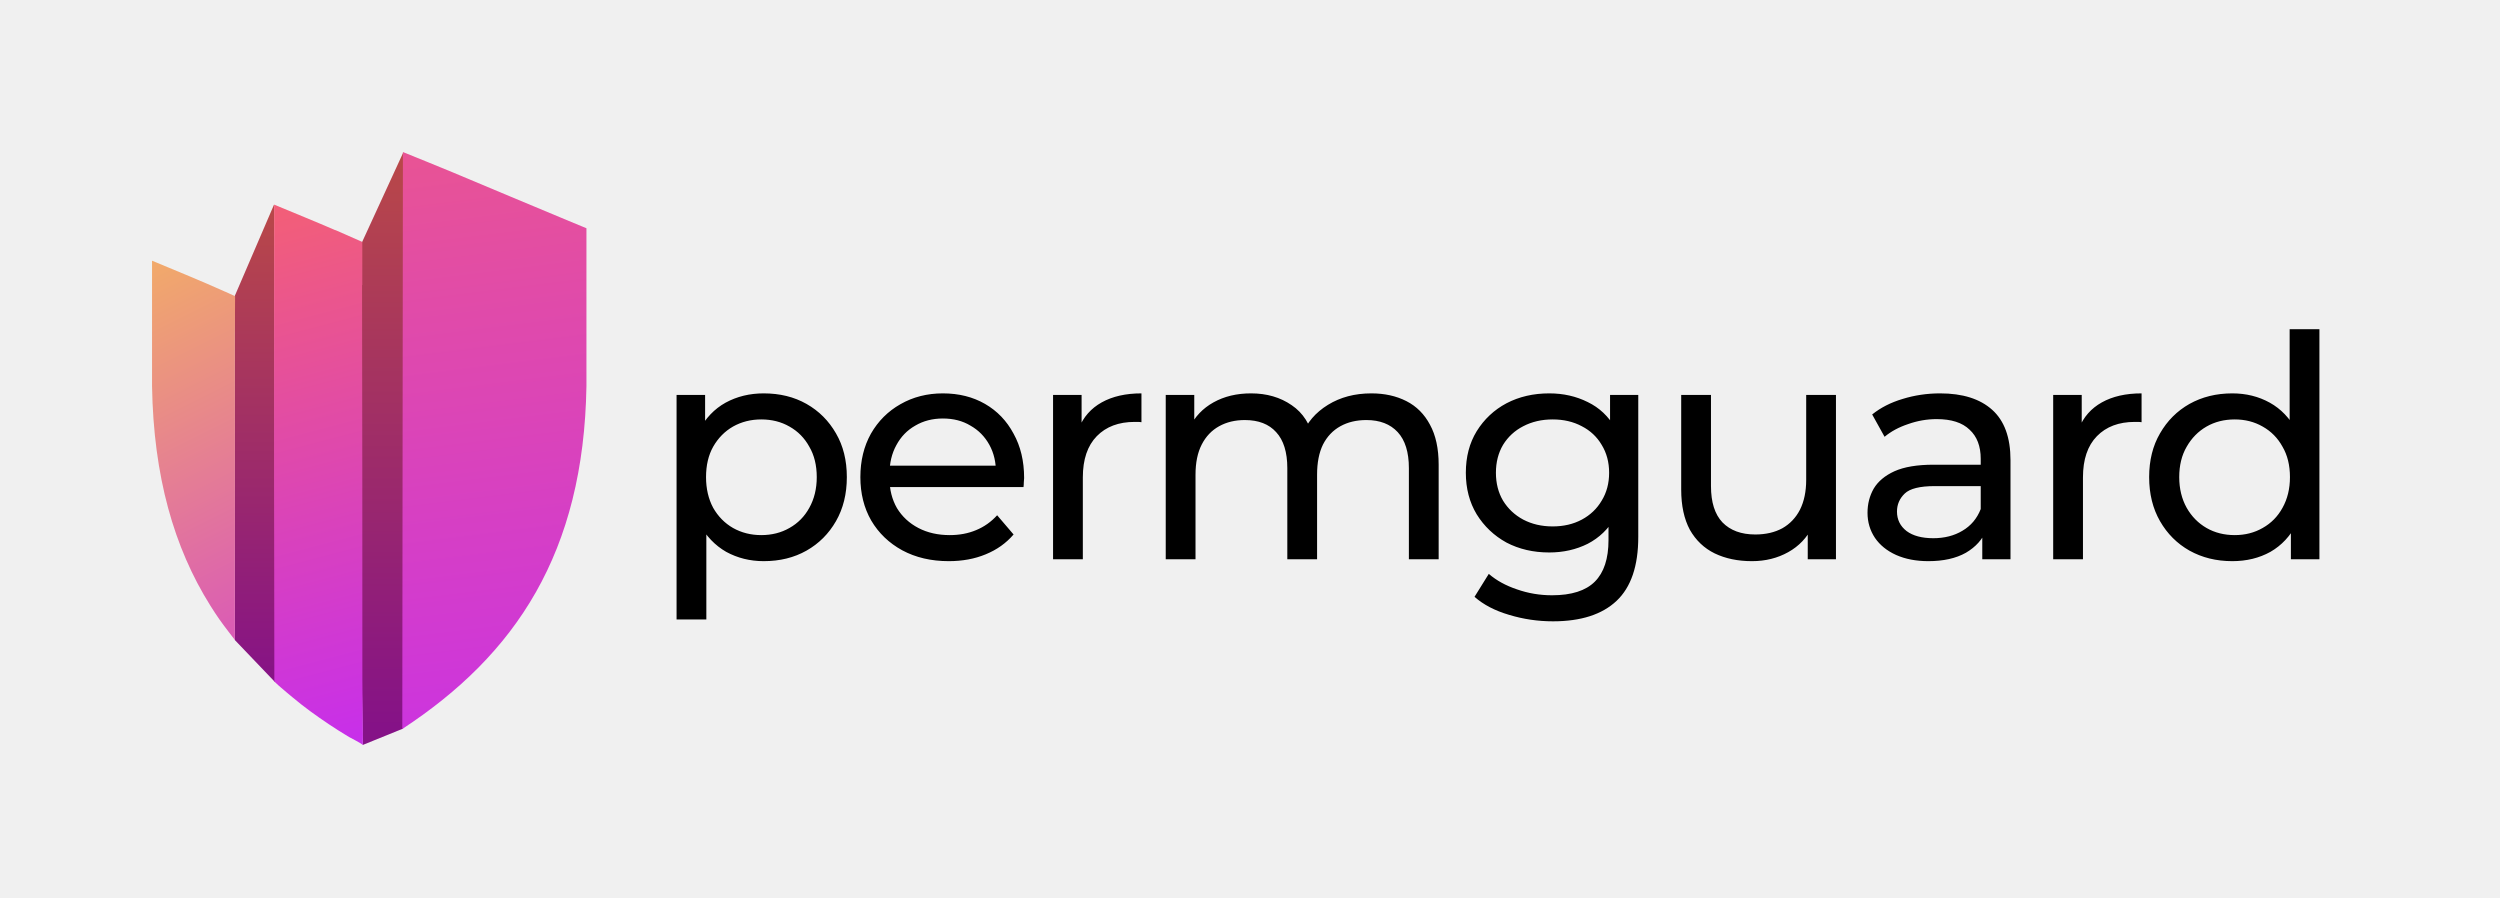
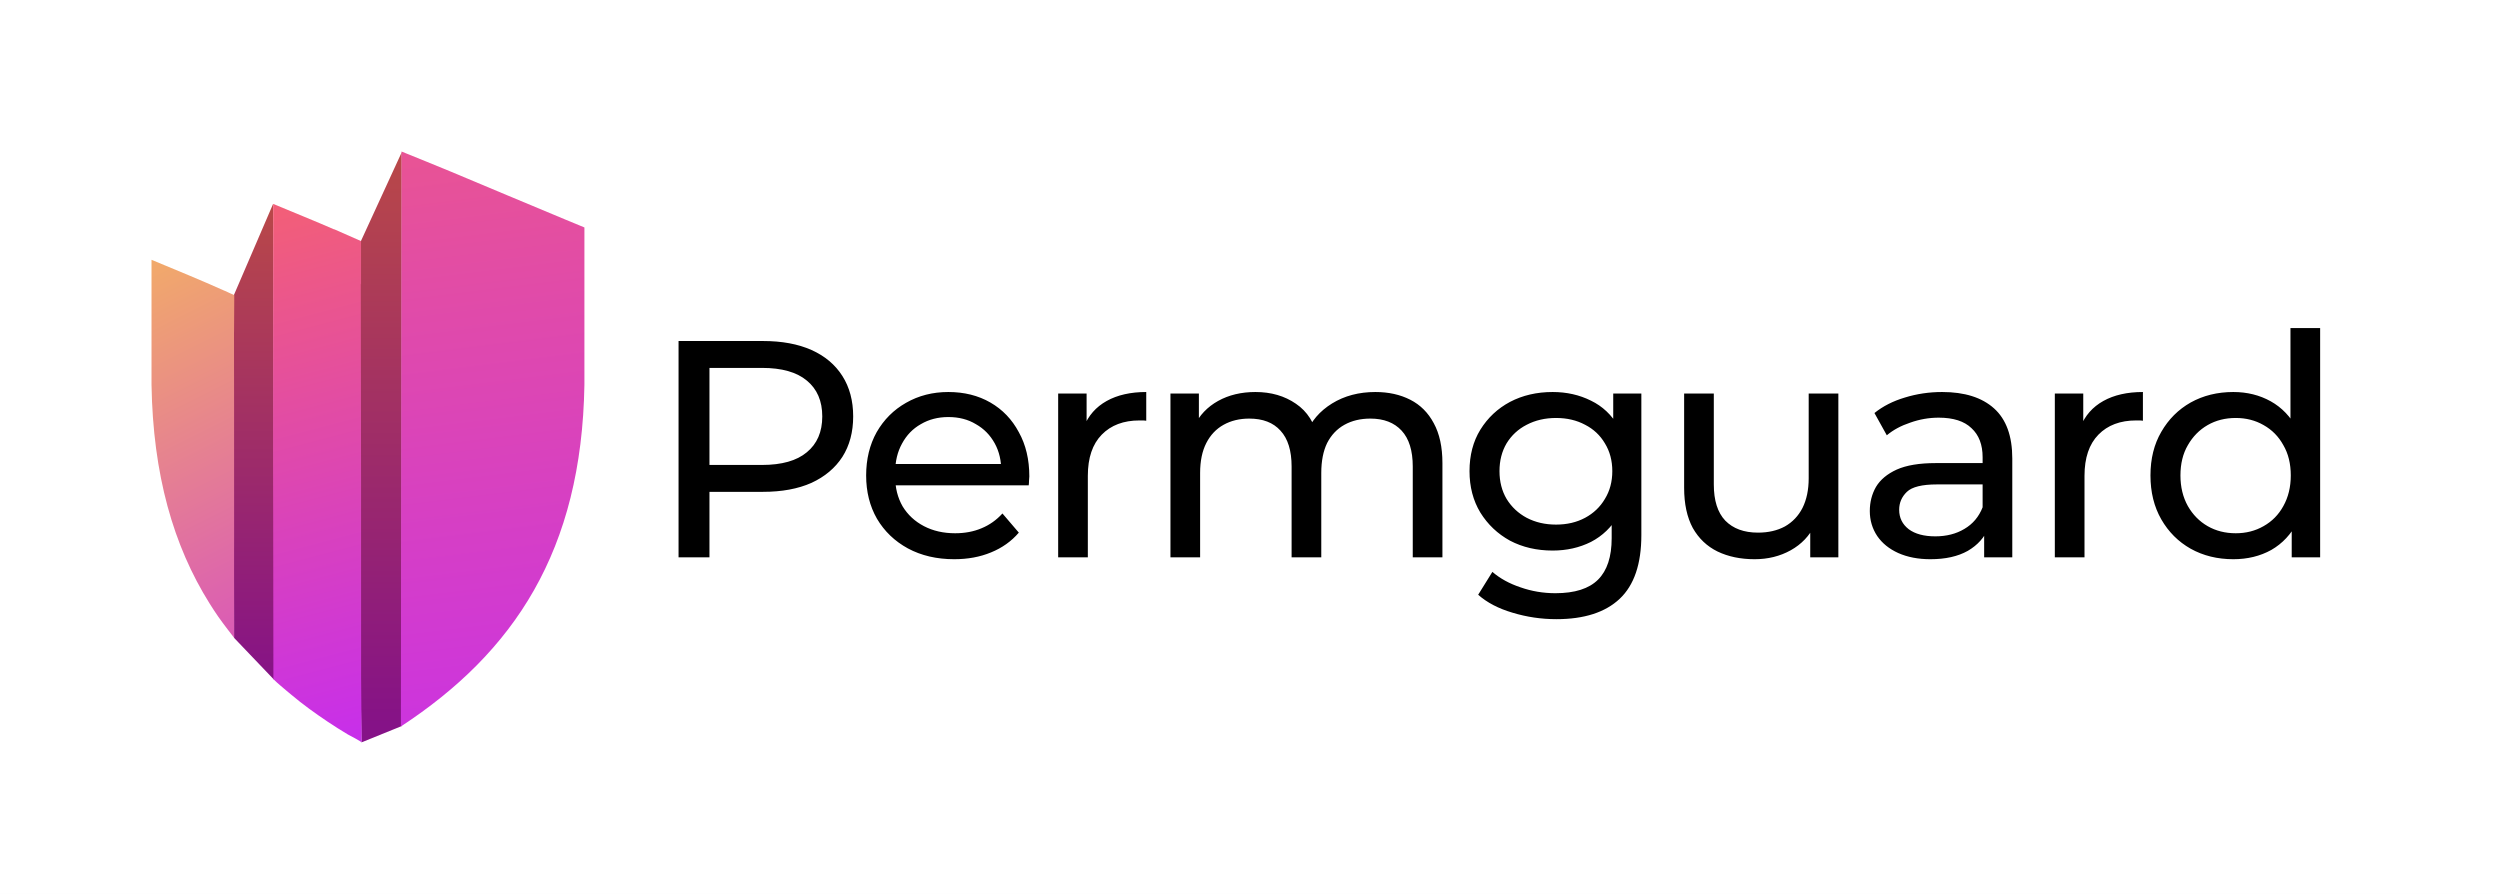
- <svg xmlns="http://www.w3.org/2000/svg" width="2302" height="826" viewBox="0 0 2302 826" fill="none">
-   <path d="M329.25 231.968L371.174 140.726V670.88L333.999 685.967C333.999 685.967 329.25 360.39 329.25 231.968Z" fill="url(#paint0_linear_44_445)" />
-   <path d="M215.979 272.964L252.343 188.406L253.604 628.454L216.292 589.394C216.292 589.394 215.979 380.93 215.979 272.964Z" fill="url(#paint1_linear_44_445)" />
-   <path d="M334.05 671.981L333.668 625.793C333.636 504.615 333.668 383.437 333.381 262.259L333.604 262.705V222.768L308.779 211.821L308.874 212.012C290.892 204.184 272.305 196.706 252.381 188.4V232.983C252.349 359.189 252.274 501.2 252.624 627.406C254.27 629.341 258.047 632.557 258.907 633.288C262.312 636.312 265.812 639.062 269.249 641.99C279.911 650.996 291.369 659.206 302.954 666.97C309.002 671.012 315.144 674.894 321.382 678.617C322.464 679.254 334.018 685.141 334.05 686C333.922 679.604 334.368 679.237 334.05 671.981Z" fill="url(#paint2_linear_44_445)" />
-   <path d="M540 210.167V355.562C537.486 509.007 474.916 602.729 370.428 671.241L370.998 140C387.261 146.619 402.156 152.57 416.956 158.743C451.871 173.349 486.721 188.083 521.636 202.562C527.747 205.108 533.889 207.653 540 210.167Z" fill="url(#paint3_linear_44_445)" />
-   <path d="M216.322 496.44C216.322 493.958 216.322 491.476 216.322 488.994C216.322 451.921 216.322 415.199 216.29 378.635C216.29 377.331 216.29 376.058 216.29 374.753C216.29 365.684 216.258 356.614 216.258 347.577C216.258 340.163 216.226 332.748 216.226 325.397C216.226 322.438 216.226 319.478 216.226 316.519C216.226 313.082 216.226 309.677 216.194 306.272L216.258 306.527L216.481 272.732L211.293 270.377C211.293 270.377 211.293 270.377 211.261 270.345C211.134 270.282 211.007 270.218 210.847 270.154L207.601 268.659V268.722C185.64 258.858 163.266 249.725 140 240.051V355.533C141.369 438.556 160.115 504.077 193.629 557.57C200.185 567.976 203.177 572.144 210.593 581.882C210.784 582.136 216.035 589.074 216.29 589.296C216.29 563.33 216.29 537.077 216.29 510.76C216.322 505.987 216.322 501.213 216.322 496.44Z" fill="url(#paint4_linear_44_445)" />
-   <path d="M703.233 516.713C690.668 516.713 679.15 513.858 668.679 508.146C658.398 502.244 650.117 493.582 643.834 482.159C637.742 470.736 634.696 456.458 634.696 439.323C634.696 422.189 637.647 407.91 643.548 396.487C649.641 385.064 657.827 376.497 668.108 370.786C678.579 365.074 690.287 362.218 703.233 362.218C718.083 362.218 731.219 365.455 742.642 371.928C754.065 378.401 763.108 387.444 769.772 399.057C776.435 410.48 779.767 423.902 779.767 439.323C779.767 454.744 776.435 468.261 769.772 479.875C763.108 491.488 754.065 500.531 742.642 507.004C731.219 513.477 718.083 516.713 703.233 516.713ZM622.987 570.401V363.646H649.26V404.483L647.546 439.609L650.402 474.734V570.401H622.987ZM700.949 492.725C710.658 492.725 719.32 490.536 726.936 486.157C734.741 481.778 740.834 475.591 745.212 467.595C749.782 459.408 752.066 449.985 752.066 439.323C752.066 428.471 749.782 419.143 745.212 411.337C740.834 403.341 734.741 397.154 726.936 392.775C719.32 388.396 710.658 386.207 700.949 386.207C691.429 386.207 682.767 388.396 674.961 392.775C667.346 397.154 661.254 403.341 656.685 411.337C652.306 419.143 650.117 428.471 650.117 439.323C650.117 449.985 652.306 459.408 656.685 467.595C661.254 475.591 667.346 481.778 674.961 486.157C682.767 490.536 691.429 492.725 700.949 492.725ZM873.618 516.713C857.435 516.713 843.156 513.382 830.782 506.718C818.597 500.055 809.078 490.917 802.224 479.303C795.561 467.69 792.229 454.363 792.229 439.323C792.229 424.283 795.466 410.956 801.939 399.343C808.602 387.73 817.645 378.686 829.068 372.214C840.682 365.55 853.723 362.218 868.192 362.218C882.851 362.218 895.797 365.455 907.03 371.928C918.262 378.401 927.02 387.539 933.302 399.343C939.775 410.956 943.012 424.569 943.012 440.18C943.012 441.322 942.917 442.655 942.726 444.178C942.726 445.701 942.631 447.129 942.441 448.461H813.647V428.757H928.162L917.025 435.611C917.215 425.901 915.216 417.239 911.028 409.624C906.839 402.008 901.033 396.106 893.608 391.918C886.373 387.539 877.901 385.35 868.192 385.35C858.673 385.35 850.201 387.539 842.776 391.918C835.351 396.106 829.544 402.103 825.356 409.909C821.167 417.524 819.073 426.282 819.073 436.182V440.751C819.073 450.841 821.358 459.884 825.927 467.88C830.686 475.686 837.255 481.778 845.631 486.157C854.008 490.536 863.623 492.725 874.474 492.725C883.422 492.725 891.513 491.202 898.748 488.156C906.173 485.11 912.646 480.541 918.167 474.449L933.302 492.154C926.449 500.15 917.881 506.242 907.601 510.431C897.511 514.619 886.183 516.713 873.618 516.713ZM969.657 515V363.646H995.93V404.769L993.36 394.488C997.548 384.017 1004.59 376.021 1014.49 370.5C1024.39 364.979 1036.58 362.218 1051.05 362.218V388.777C1049.9 388.586 1048.76 388.491 1047.62 388.491C1046.67 388.491 1045.71 388.491 1044.76 388.491C1030.1 388.491 1018.49 392.87 1009.92 401.628C1001.36 410.385 997.072 423.046 997.072 439.609V515H969.657ZM1262.75 362.218C1274.93 362.218 1285.69 364.598 1295.02 369.358C1304.34 374.117 1311.58 381.352 1316.72 391.061C1322.05 400.771 1324.72 413.05 1324.72 427.9V515H1297.3V431.042C1297.3 416.382 1293.87 405.34 1287.02 397.915C1280.17 390.49 1270.55 386.778 1258.18 386.778C1249.04 386.778 1241.04 388.682 1234.19 392.489C1227.34 396.297 1222 401.913 1218.2 409.338C1214.58 416.763 1212.77 425.996 1212.77 437.039V515H1185.36V431.042C1185.36 416.382 1181.93 405.34 1175.08 397.915C1168.41 390.49 1158.8 386.778 1146.23 386.778C1137.28 386.778 1129.38 388.682 1122.53 392.489C1115.68 396.297 1110.35 401.913 1106.54 409.338C1102.73 416.763 1100.83 425.996 1100.83 437.039V515H1073.41V363.646H1099.68V403.912L1095.4 393.631C1100.16 383.732 1107.49 376.021 1117.39 370.5C1127.29 364.979 1138.81 362.218 1151.94 362.218C1166.41 362.218 1178.88 365.836 1189.35 373.07C1199.83 380.114 1206.68 390.871 1209.92 405.34L1198.78 400.771C1203.35 389.158 1211.34 379.829 1222.77 372.785C1234.19 365.741 1247.52 362.218 1262.75 362.218ZM1429.99 572.115C1416.09 572.115 1402.57 570.116 1389.44 566.118C1376.49 562.31 1365.93 556.789 1357.74 549.554L1370.88 528.422C1377.92 534.514 1386.58 539.274 1396.86 542.701C1407.14 546.318 1417.9 548.126 1429.13 548.126C1447.03 548.126 1460.17 543.938 1468.54 535.561C1476.92 527.184 1481.11 514.429 1481.11 497.294V465.31L1483.96 435.325L1482.54 405.054V363.646H1508.52V494.439C1508.52 521.092 1501.86 540.702 1488.53 553.267C1475.21 565.832 1455.69 572.115 1429.99 572.115ZM1426.56 508.717C1411.9 508.717 1398.77 505.671 1387.15 499.579C1375.73 493.296 1366.59 484.634 1359.74 473.592C1353.08 462.55 1349.74 449.794 1349.74 435.325C1349.74 420.666 1353.08 407.91 1359.74 397.058C1366.59 386.016 1375.73 377.449 1387.15 371.357C1398.77 365.265 1411.9 362.218 1426.56 362.218C1439.51 362.218 1451.31 364.884 1461.97 370.214C1472.64 375.355 1481.11 383.351 1487.39 394.203C1493.86 405.054 1497.1 418.762 1497.1 435.325C1497.1 451.698 1493.86 465.31 1487.39 476.162C1481.11 487.014 1472.64 495.2 1461.97 500.721C1451.31 506.052 1439.51 508.717 1426.56 508.717ZM1429.7 484.729C1439.79 484.729 1448.74 482.635 1456.55 478.447C1464.35 474.258 1470.45 468.452 1474.82 461.027C1479.39 453.602 1481.68 445.035 1481.68 435.325C1481.68 425.616 1479.39 417.048 1474.82 409.624C1470.45 402.199 1464.35 396.487 1456.55 392.489C1448.74 388.301 1439.79 386.207 1429.7 386.207C1419.61 386.207 1410.57 388.301 1402.57 392.489C1394.77 396.487 1388.58 402.199 1384.01 409.624C1379.63 417.048 1377.44 425.616 1377.44 435.325C1377.44 445.035 1379.63 453.602 1384.01 461.027C1388.58 468.452 1394.77 474.258 1402.57 478.447C1410.57 482.635 1419.61 484.729 1429.7 484.729ZM1613.16 516.713C1600.22 516.713 1588.8 514.334 1578.9 509.574C1569.19 504.815 1561.57 497.58 1556.05 487.871C1550.72 477.971 1548.05 465.596 1548.05 450.746V363.646H1575.47V447.605C1575.47 462.455 1578.99 473.592 1586.04 481.017C1593.27 488.442 1603.36 492.154 1616.31 492.154C1625.82 492.154 1634.11 490.25 1641.15 486.443C1648.19 482.445 1653.62 476.733 1657.43 469.308C1661.24 461.693 1663.14 452.555 1663.14 441.893V363.646H1690.55V515H1664.57V474.163L1668.85 485.015C1663.9 495.105 1656.48 502.911 1646.58 508.432C1636.68 513.953 1625.54 516.713 1613.16 516.713ZM1825.28 515V483.016L1823.85 477.019V422.474C1823.85 410.861 1820.42 401.913 1813.57 395.63C1806.9 389.158 1796.81 385.921 1783.3 385.921C1774.35 385.921 1765.59 387.444 1757.02 390.49C1748.46 393.346 1741.22 397.249 1735.32 402.199L1723.9 381.637C1731.7 375.355 1741.03 370.595 1751.88 367.359C1762.93 363.932 1774.44 362.218 1786.44 362.218C1807.19 362.218 1823.18 367.264 1834.41 377.354C1845.65 387.444 1851.26 402.865 1851.26 423.617V515H1825.28ZM1775.59 516.713C1764.35 516.713 1754.45 514.81 1745.89 511.002C1737.51 507.194 1731.04 501.959 1726.47 495.295C1721.9 488.442 1719.61 480.731 1719.61 472.164C1719.61 463.978 1721.52 456.553 1725.33 449.889C1729.32 443.226 1735.7 437.895 1744.46 433.897C1753.41 429.899 1765.4 427.9 1780.44 427.9H1828.42V447.605H1781.58C1767.88 447.605 1758.64 449.889 1753.88 454.459C1749.12 459.028 1746.74 464.549 1746.74 471.022C1746.74 478.447 1749.69 484.444 1755.6 489.013C1761.5 493.392 1769.68 495.581 1780.16 495.581C1790.44 495.581 1799.38 493.296 1807 488.727C1814.81 484.158 1820.42 477.495 1823.85 468.737L1829.27 487.585C1825.66 496.533 1819.28 503.672 1810.14 509.003C1801 514.143 1789.48 516.713 1775.59 516.713ZM1890.57 515V363.646H1916.85V404.769L1914.28 394.488C1918.47 384.017 1925.51 376.021 1935.41 370.5C1945.31 364.979 1957.49 362.218 1971.96 362.218V388.777C1970.82 388.586 1969.68 388.491 1968.54 388.491C1967.58 388.491 1966.63 388.491 1965.68 388.491C1951.02 388.491 1939.41 392.87 1930.84 401.628C1922.27 410.385 1917.99 423.046 1917.99 439.609V515H1890.57ZM2055.47 516.713C2040.82 516.713 2027.68 513.477 2016.07 507.004C2004.64 500.531 1995.6 491.488 1988.94 479.875C1982.27 468.261 1978.94 454.744 1978.94 439.323C1978.94 423.902 1982.27 410.48 1988.94 399.057C1995.6 387.444 2004.64 378.401 2016.07 371.928C2027.68 365.455 2040.82 362.218 2055.47 362.218C2068.23 362.218 2079.75 365.074 2090.03 370.786C2100.31 376.497 2108.5 385.064 2114.59 396.487C2120.87 407.91 2124.01 422.189 2124.01 439.323C2124.01 456.458 2120.97 470.736 2114.87 482.159C2108.97 493.582 2100.88 502.244 2090.6 508.146C2080.32 513.858 2068.61 516.713 2055.47 516.713ZM2057.76 492.725C2067.28 492.725 2075.85 490.536 2083.46 486.157C2091.27 481.778 2097.36 475.591 2101.74 467.595C2106.31 459.408 2108.59 449.985 2108.59 439.323C2108.59 428.471 2106.31 419.143 2101.74 411.337C2097.36 403.341 2091.27 397.154 2083.46 392.775C2075.85 388.396 2067.28 386.207 2057.76 386.207C2048.05 386.207 2039.39 388.396 2031.77 392.775C2024.16 397.154 2018.06 403.341 2013.5 411.337C2008.93 419.143 2006.64 428.471 2006.64 439.323C2006.64 449.985 2008.93 459.408 2013.5 467.595C2018.06 475.591 2024.16 481.778 2031.77 486.157C2039.39 490.536 2048.05 492.725 2057.76 492.725ZM2109.45 515V474.163L2111.16 439.038L2108.31 403.912V303.105H2135.72V515H2109.45Z" fill="black" />
+ <svg xmlns="http://www.w3.org/2000/svg" width="2310" height="826" viewBox="0 0 2310 826" fill="none">
+   <rect width="2310" height="826" fill="white" />
+   <path d="M329.25 231.968L371.174 140.726V670.881L333.999 685.967C333.999 685.967 329.25 360.39 329.25 231.968Z" fill="url(#paint0_linear_1_242)" />
+   <path d="M215.979 272.964L252.343 188.406L253.604 628.453L216.292 589.393C216.292 589.393 215.979 380.929 215.979 272.964Z" fill="url(#paint1_linear_1_242)" />
+   <path d="M334.05 671.981L333.668 625.793C333.636 504.615 333.668 383.437 333.381 262.259L333.604 262.705V222.768L308.779 211.821L308.874 212.012C290.892 204.184 272.305 196.706 252.381 188.4V232.983C252.349 359.189 252.274 501.2 252.624 627.406C254.27 629.341 258.047 632.557 258.907 633.288C262.312 636.312 265.812 639.062 269.249 641.99C279.911 650.996 291.369 659.206 302.954 666.97C309.002 671.012 315.144 674.894 321.382 678.617C322.464 679.254 334.018 685.141 334.05 686C333.922 679.604 334.368 679.237 334.05 671.981Z" fill="url(#paint2_linear_1_242)" />
+   <path d="M540 210.167V355.562C537.486 509.007 474.916 602.729 370.428 671.241L370.998 140C387.261 146.619 402.156 152.57 416.956 158.743C451.871 173.349 486.721 188.083 521.636 202.562C527.747 205.108 533.889 207.653 540 210.167Z" fill="url(#paint3_linear_1_242)" />
+   <path d="M216.322 496.44C216.322 493.957 216.322 491.475 216.322 488.993C216.322 451.921 216.322 415.198 216.29 378.635C216.29 377.33 216.29 376.057 216.29 374.752C216.29 365.683 216.258 356.614 216.258 347.577C216.258 340.162 216.226 332.748 216.226 325.397C216.226 322.437 216.226 319.478 216.226 316.518C216.226 313.082 216.226 309.677 216.194 306.272L216.258 306.526L216.481 272.731L211.293 270.377C211.293 270.377 211.293 270.377 211.261 270.345C211.134 270.281 211.007 270.217 210.847 270.154L207.601 268.658V268.722C185.64 258.857 163.266 249.724 140 240.05V355.532C141.369 438.555 160.115 504.077 193.629 557.569C200.185 567.975 203.177 572.144 210.593 581.881C210.784 582.136 216.035 589.073 216.29 589.296C216.29 563.329 216.29 537.076 216.29 510.759C216.322 505.986 216.322 501.213 216.322 496.44Z" fill="url(#paint4_linear_1_242)" />
+   <path d="M626.985 515V315.099H704.947C722.462 315.099 737.407 317.859 749.782 323.381C762.156 328.902 771.675 336.898 778.339 347.369C785.002 357.84 788.334 370.31 788.334 384.779C788.334 399.248 785.002 411.718 778.339 422.189C771.675 432.469 762.156 440.465 749.782 446.177C737.407 451.698 722.462 454.459 704.947 454.459H642.692L655.542 441.037V515H626.985ZM655.542 443.892L642.692 429.614H704.09C722.367 429.614 736.169 425.711 745.498 417.905C755.017 410.1 759.777 399.057 759.777 384.779C759.777 370.5 755.017 359.458 745.498 351.652C736.169 343.847 722.367 339.944 704.09 339.944H642.692L655.542 325.665V443.892ZM881.705 516.713C865.523 516.713 851.244 513.382 838.869 506.718C826.685 500.055 817.166 490.917 810.312 479.303C803.648 467.69 800.317 454.363 800.317 439.323C800.317 424.283 803.553 410.956 810.026 399.343C816.69 387.73 825.733 378.686 837.156 372.214C848.769 365.55 861.81 362.218 876.279 362.218C890.939 362.218 903.885 365.455 915.117 371.928C926.35 378.401 935.107 387.539 941.39 399.343C947.863 410.956 951.099 424.569 951.099 440.18C951.099 441.322 951.004 442.655 950.814 444.178C950.814 445.701 950.719 447.129 950.528 448.461H821.735V428.757H936.25L925.112 435.611C925.303 425.901 923.304 417.239 919.115 409.624C914.927 402.008 909.12 396.106 901.695 391.918C894.461 387.539 885.989 385.35 876.279 385.35C866.76 385.35 858.288 387.539 850.863 391.918C843.438 396.106 837.632 402.103 833.443 409.909C829.255 417.524 827.161 426.282 827.161 436.182V440.751C827.161 450.841 829.445 459.884 834.014 467.88C838.774 475.686 845.342 481.778 853.719 486.157C862.096 490.536 871.71 492.725 882.562 492.725C891.51 492.725 899.601 491.202 906.836 488.156C914.26 485.11 920.733 480.541 926.254 474.449L941.39 492.154C934.536 500.15 925.969 506.242 915.688 510.431C905.598 514.619 894.27 516.713 881.705 516.713ZM977.745 515V363.646H1004.02V404.769L1001.45 394.488C1005.64 384.017 1012.68 376.021 1022.58 370.5C1032.48 364.979 1044.66 362.218 1059.13 362.218V388.777C1057.99 388.586 1056.85 388.491 1055.71 388.491C1054.75 388.491 1053.8 388.491 1052.85 388.491C1038.19 388.491 1026.58 392.87 1018.01 401.628C1009.44 410.385 1005.16 423.046 1005.16 439.609V515H977.745ZM1270.83 362.218C1283.02 362.218 1293.77 364.598 1303.1 369.358C1312.43 374.117 1319.67 381.352 1324.81 391.061C1330.14 400.771 1332.8 413.05 1332.8 427.9V515H1305.39V431.042C1305.39 416.382 1301.96 405.34 1295.11 397.915C1288.25 390.49 1278.64 386.778 1266.26 386.778C1257.13 386.778 1249.13 388.682 1242.28 392.489C1235.42 396.297 1230.09 401.913 1226.28 409.338C1222.67 416.763 1220.86 425.996 1220.86 437.039V515H1193.44V431.042C1193.44 416.382 1190.02 405.34 1183.16 397.915C1176.5 390.49 1166.89 386.778 1154.32 386.778C1145.37 386.778 1137.47 388.682 1130.62 392.489C1123.76 396.297 1118.43 401.913 1114.63 409.338C1110.82 416.763 1108.91 425.996 1108.91 437.039V515H1081.5V363.646H1107.77V403.912L1103.49 393.631C1108.25 383.732 1115.58 376.021 1125.48 370.5C1135.38 364.979 1146.9 362.218 1160.03 362.218C1174.5 362.218 1186.97 365.836 1197.44 373.07C1207.91 380.114 1214.77 390.871 1218 405.34L1206.87 400.771C1211.43 389.158 1219.43 379.829 1230.85 372.785C1242.28 365.741 1255.6 362.218 1270.83 362.218ZM1438.08 572.115C1424.18 572.115 1410.66 570.116 1397.53 566.118C1384.58 562.31 1374.01 556.789 1365.83 549.554L1378.96 528.422C1386.01 534.514 1394.67 539.274 1404.95 542.701C1415.23 546.318 1425.99 548.126 1437.22 548.126C1455.12 548.126 1468.25 543.938 1476.63 535.561C1485.01 527.184 1489.19 514.429 1489.19 497.294V465.31L1492.05 435.325L1490.62 405.054V363.646H1516.61V494.439C1516.61 521.092 1509.95 540.702 1496.62 553.267C1483.29 565.832 1463.78 572.115 1438.08 572.115ZM1434.65 508.717C1419.99 508.717 1406.85 505.671 1395.24 499.579C1383.82 493.296 1374.68 484.634 1367.83 473.592C1361.16 462.55 1357.83 449.794 1357.83 435.325C1357.83 420.666 1361.16 407.91 1367.83 397.058C1374.68 386.016 1383.82 377.449 1395.24 371.357C1406.85 365.265 1419.99 362.218 1434.65 362.218C1447.6 362.218 1459.4 364.884 1470.06 370.214C1480.72 375.355 1489.19 383.351 1495.48 394.203C1501.95 405.054 1505.19 418.762 1505.19 435.325C1505.19 451.698 1501.95 465.31 1495.48 476.162C1489.19 487.014 1480.72 495.2 1470.06 500.721C1459.4 506.052 1447.6 508.717 1434.65 508.717ZM1437.79 484.729C1447.88 484.729 1456.83 482.635 1464.64 478.447C1472.44 474.258 1478.53 468.452 1482.91 461.027C1487.48 453.602 1489.77 445.035 1489.77 435.325C1489.77 425.616 1487.48 417.048 1482.91 409.624C1478.53 402.199 1472.44 396.487 1464.64 392.489C1456.83 388.301 1447.88 386.207 1437.79 386.207C1427.7 386.207 1418.66 388.301 1410.66 392.489C1402.86 396.487 1396.67 402.199 1392.1 409.624C1387.72 417.048 1385.53 425.616 1385.53 435.325C1385.53 445.035 1387.72 453.602 1392.1 461.027C1396.67 468.452 1402.86 474.258 1410.66 478.447C1418.66 482.635 1427.7 484.729 1437.79 484.729ZM1621.25 516.713C1608.31 516.713 1596.88 514.334 1586.98 509.574C1577.27 504.815 1569.66 497.58 1564.14 487.871C1558.81 477.971 1556.14 465.596 1556.14 450.746V363.646H1583.56V447.605C1583.56 462.455 1587.08 473.592 1594.12 481.017C1601.36 488.442 1611.45 492.154 1624.39 492.154C1633.91 492.154 1642.19 490.25 1649.24 486.443C1656.28 482.445 1661.71 476.733 1665.52 469.308C1669.32 461.693 1671.23 452.555 1671.23 441.893V363.646H1698.64V515H1672.66V474.163L1676.94 485.015C1671.99 495.105 1664.56 502.911 1654.66 508.432C1644.76 513.953 1633.63 516.713 1621.25 516.713ZM1833.36 515V483.016L1831.94 477.019V422.474C1831.94 410.861 1828.51 401.913 1821.66 395.63C1814.99 389.158 1804.9 385.921 1791.38 385.921C1782.44 385.921 1773.68 387.444 1765.11 390.49C1756.54 393.346 1749.31 397.249 1743.41 402.199L1731.99 381.637C1739.79 375.355 1749.12 370.595 1759.97 367.359C1771.01 363.932 1782.53 362.218 1794.53 362.218C1815.28 362.218 1831.27 367.264 1842.5 377.354C1853.73 387.444 1859.35 402.865 1859.35 423.617V515H1833.36ZM1783.67 516.713C1772.44 516.713 1762.54 514.81 1753.97 511.002C1745.6 507.194 1739.12 501.959 1734.56 495.295C1729.99 488.442 1727.7 480.731 1727.7 472.164C1727.7 463.978 1729.61 456.553 1733.41 449.889C1737.41 443.226 1743.79 437.895 1752.55 433.897C1761.49 429.899 1773.49 427.9 1788.53 427.9H1836.5V447.605H1789.67C1775.96 447.605 1766.73 449.889 1761.97 454.459C1757.21 459.028 1754.83 464.549 1754.83 471.022C1754.83 478.447 1757.78 484.444 1763.68 489.013C1769.59 493.392 1777.77 495.581 1788.24 495.581C1798.52 495.581 1807.47 493.296 1815.09 488.727C1822.89 484.158 1828.51 477.495 1831.94 468.737L1837.36 487.585C1833.74 496.533 1827.37 503.672 1818.23 509.003C1809.09 514.143 1797.57 516.713 1783.67 516.713ZM1898.66 515V363.646H1924.93V404.769L1922.36 394.488C1926.55 384.017 1933.6 376.021 1943.5 370.5C1953.4 364.979 1965.58 362.218 1980.05 362.218V388.777C1978.91 388.586 1977.77 388.491 1976.62 388.491C1975.67 388.491 1974.72 388.491 1973.77 388.491C1959.11 388.491 1947.49 392.87 1938.93 401.628C1930.36 410.385 1926.08 423.046 1926.08 439.609V515H1898.66ZM2063.56 516.713C2048.9 516.713 2035.77 513.477 2024.15 507.004C2012.73 500.531 2003.69 491.488 1997.02 479.875C1990.36 468.261 1987.03 454.744 1987.03 439.323C1987.03 423.902 1990.36 410.48 1997.02 399.057C2003.69 387.444 2012.73 378.401 2024.15 371.928C2035.77 365.455 2048.9 362.218 2063.56 362.218C2076.32 362.218 2087.84 365.074 2098.12 370.786C2108.4 376.497 2116.58 385.064 2122.68 396.487C2128.96 407.91 2132.1 422.189 2132.1 439.323C2132.1 456.458 2129.05 470.736 2122.96 482.159C2117.06 493.582 2108.97 502.244 2098.69 508.146C2088.41 513.858 2076.7 516.713 2063.56 516.713ZM2065.85 492.725C2075.37 492.725 2083.93 490.536 2091.55 486.157C2099.35 481.778 2105.45 475.591 2109.82 467.595C2114.39 459.408 2116.68 449.985 2116.68 439.323C2116.68 428.471 2114.39 419.143 2109.82 411.337C2105.45 403.341 2099.35 397.154 2091.55 392.775C2083.93 388.396 2075.37 386.207 2065.85 386.207C2056.14 386.207 2047.47 388.396 2039.86 392.775C2032.24 397.154 2026.15 403.341 2021.58 411.337C2017.01 419.143 2014.73 428.471 2014.73 439.323C2014.73 449.985 2017.01 459.408 2021.58 467.595C2026.15 475.591 2032.24 481.778 2039.86 486.157C2047.47 490.536 2056.14 492.725 2065.85 492.725ZM2117.54 515V474.163L2119.25 439.038L2116.39 403.912V303.105H2143.81V515H2117.54Z" fill="black" />
  <defs>
-     <linearGradient id="paint0_linear_44_445" x1="350.363" y1="140.726" x2="350.363" y2="670.168" gradientUnits="userSpaceOnUse">
+     <linearGradient id="paint0_linear_1_242" x1="350.363" y1="140.726" x2="350.363" y2="670.169" gradientUnits="userSpaceOnUse">
      <stop stop-color="#B94848" />
      <stop offset="1" stop-color="#851287" />
    </linearGradient>
-     <linearGradient id="paint1_linear_44_445" x1="231.231" y1="188.403" x2="231.231" y2="633.509" gradientUnits="userSpaceOnUse">
+     <linearGradient id="paint1_linear_1_242" x1="231.231" y1="188.402" x2="231.231" y2="633.508" gradientUnits="userSpaceOnUse">
      <stop stop-color="#B94848" />
      <stop offset="1" stop-color="#851287" />
    </linearGradient>
-     <linearGradient id="paint2_linear_44_445" x1="293.2" y1="188.4" x2="424.405" y2="686.045" gradientUnits="userSpaceOnUse">
+     <linearGradient id="paint2_linear_1_242" x1="293.2" y1="188.4" x2="424.405" y2="686.045" gradientUnits="userSpaceOnUse">
      <stop stop-color="#F25E79" />
      <stop offset="1" stop-color="#C52CF1" />
    </linearGradient>
-     <linearGradient id="paint3_linear_44_445" x1="370.999" y1="-6.743" x2="455.385" y2="671.218" gradientUnits="userSpaceOnUse">
+     <linearGradient id="paint3_linear_1_242" x1="370.999" y1="-6.743" x2="455.385" y2="671.218" gradientUnits="userSpaceOnUse">
      <stop stop-color="#F05C80" />
      <stop offset="1" stop-color="#CC34DF" />
    </linearGradient>
-     <linearGradient id="paint4_linear_44_445" x1="-31.764" y1="102.738" x2="280.126" y2="724.213" gradientUnits="userSpaceOnUse">
+     <linearGradient id="paint4_linear_1_242" x1="-31.764" y1="102.738" x2="280.126" y2="724.212" gradientUnits="userSpaceOnUse">
      <stop stop-color="#FFD83E" />
      <stop offset="1" stop-color="#D038D7" />
    </linearGradient>
  </defs>
</svg>
